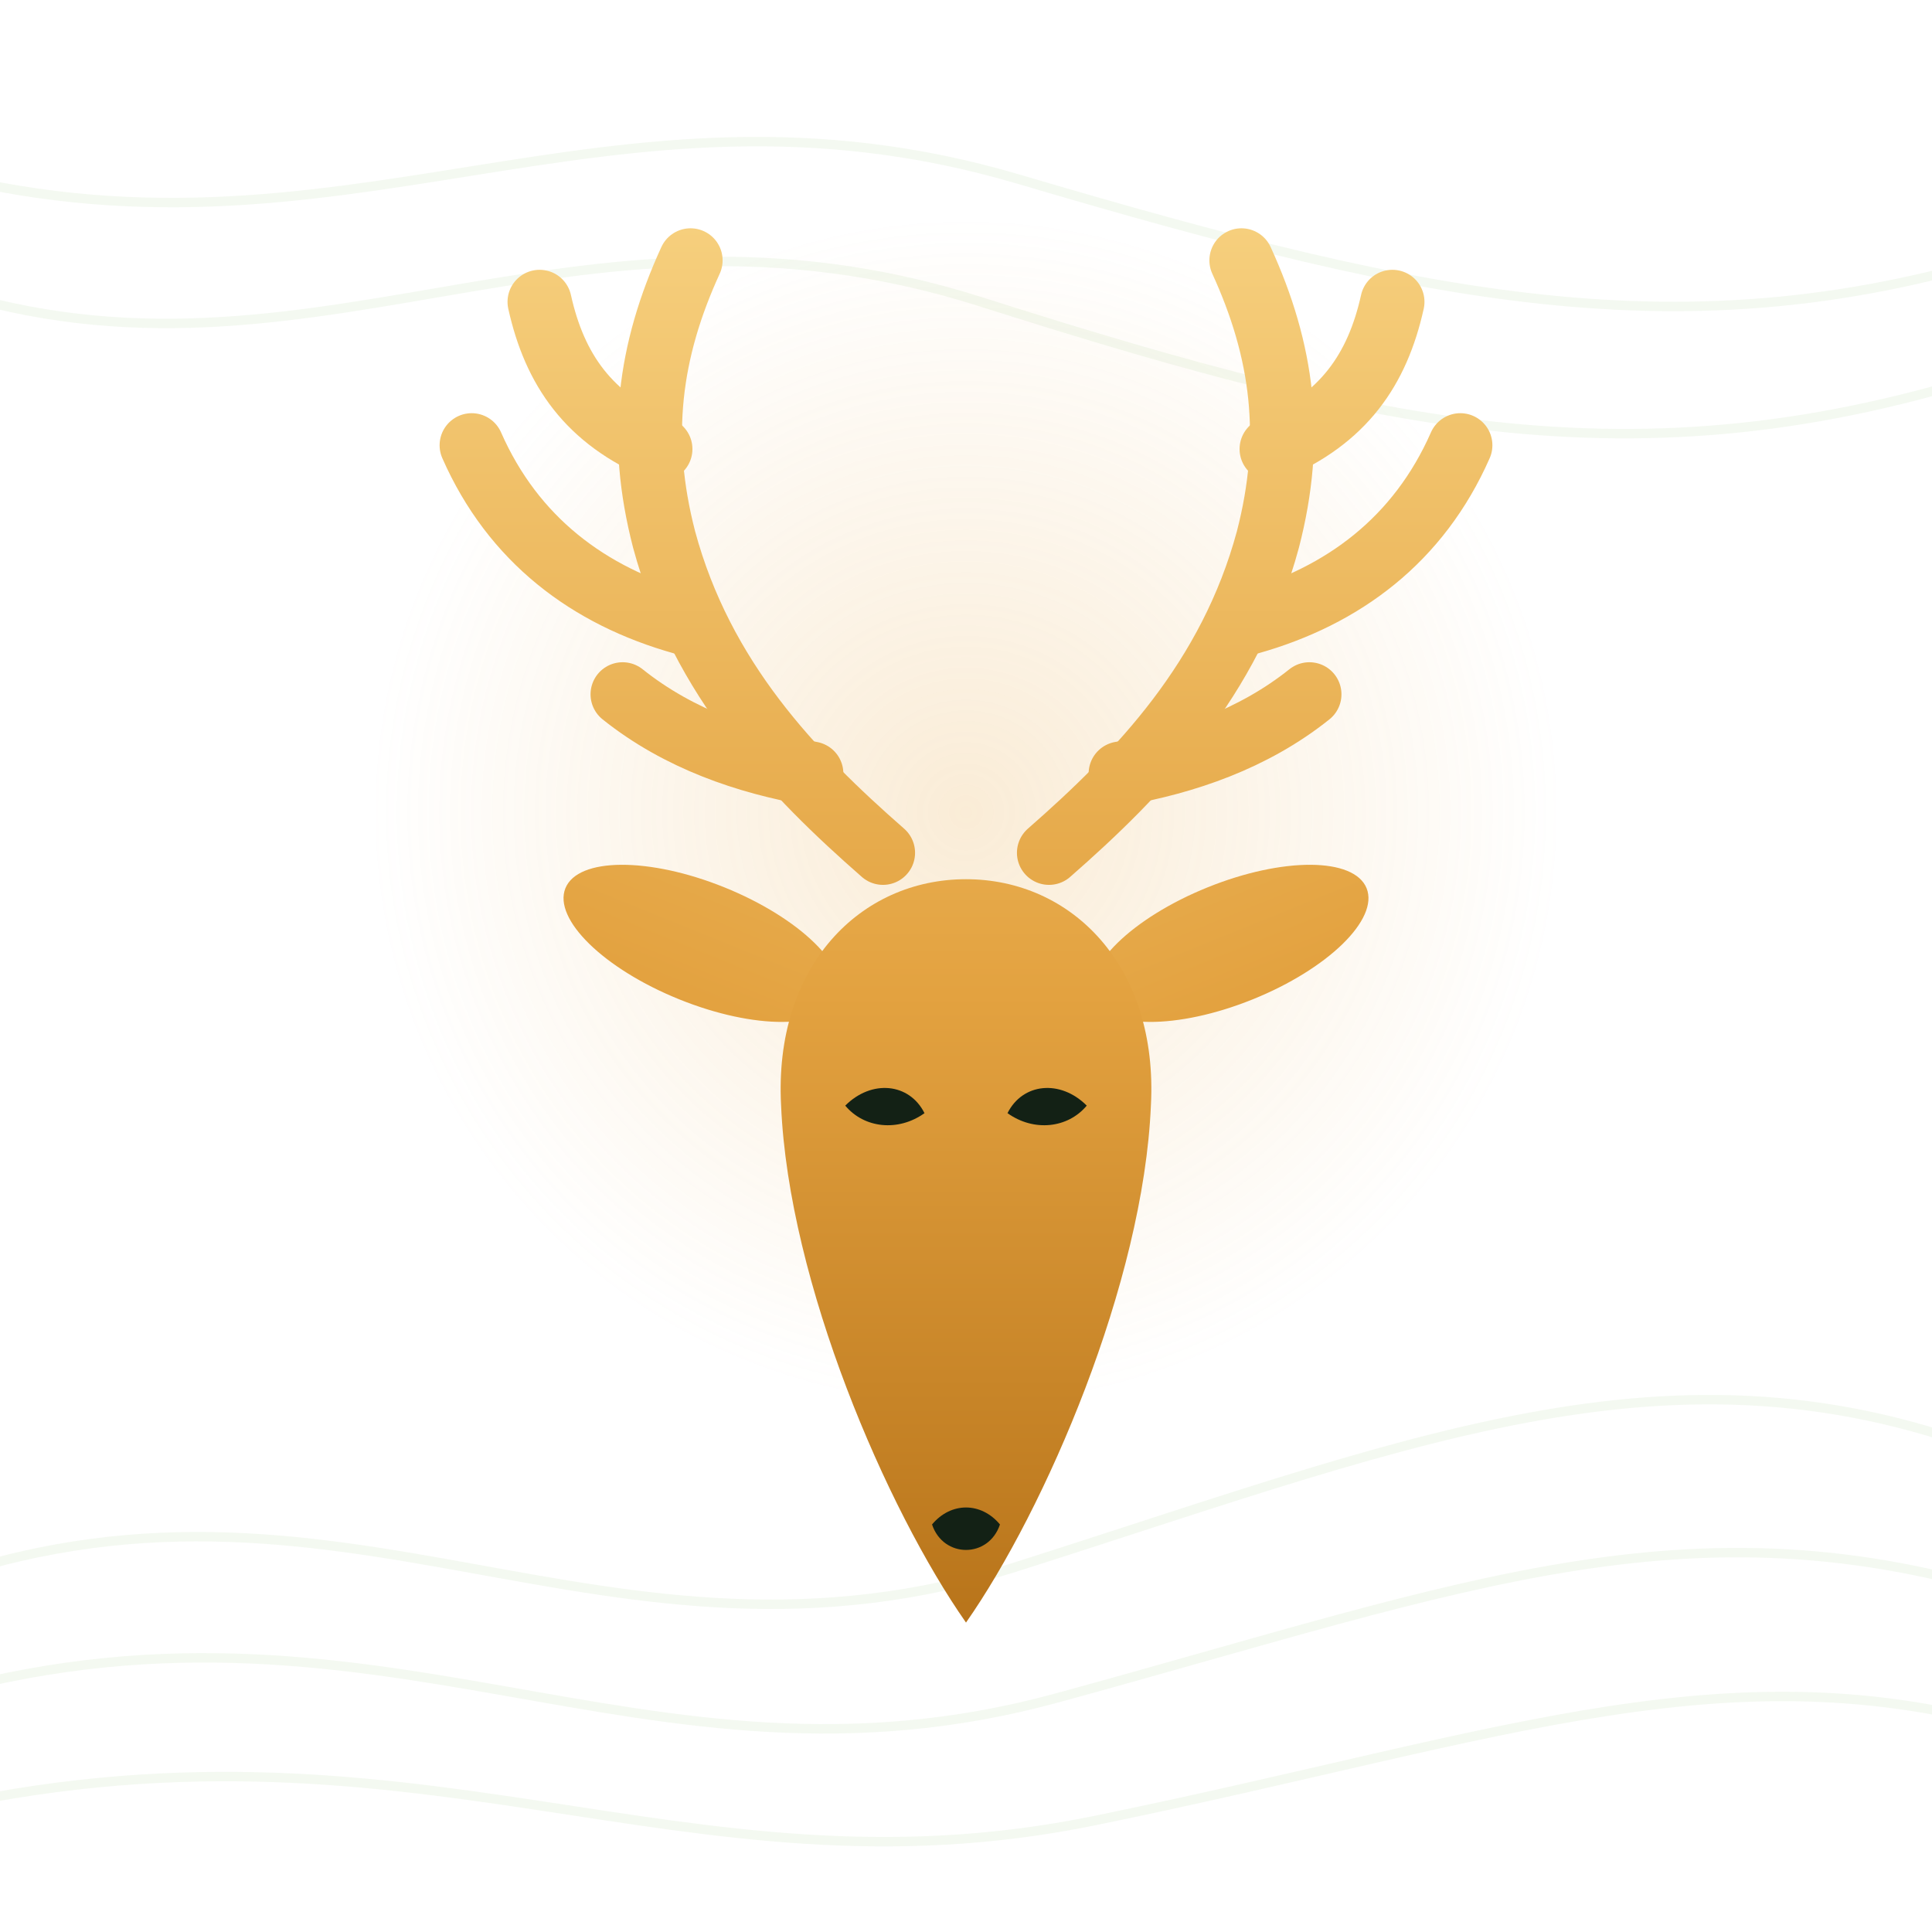
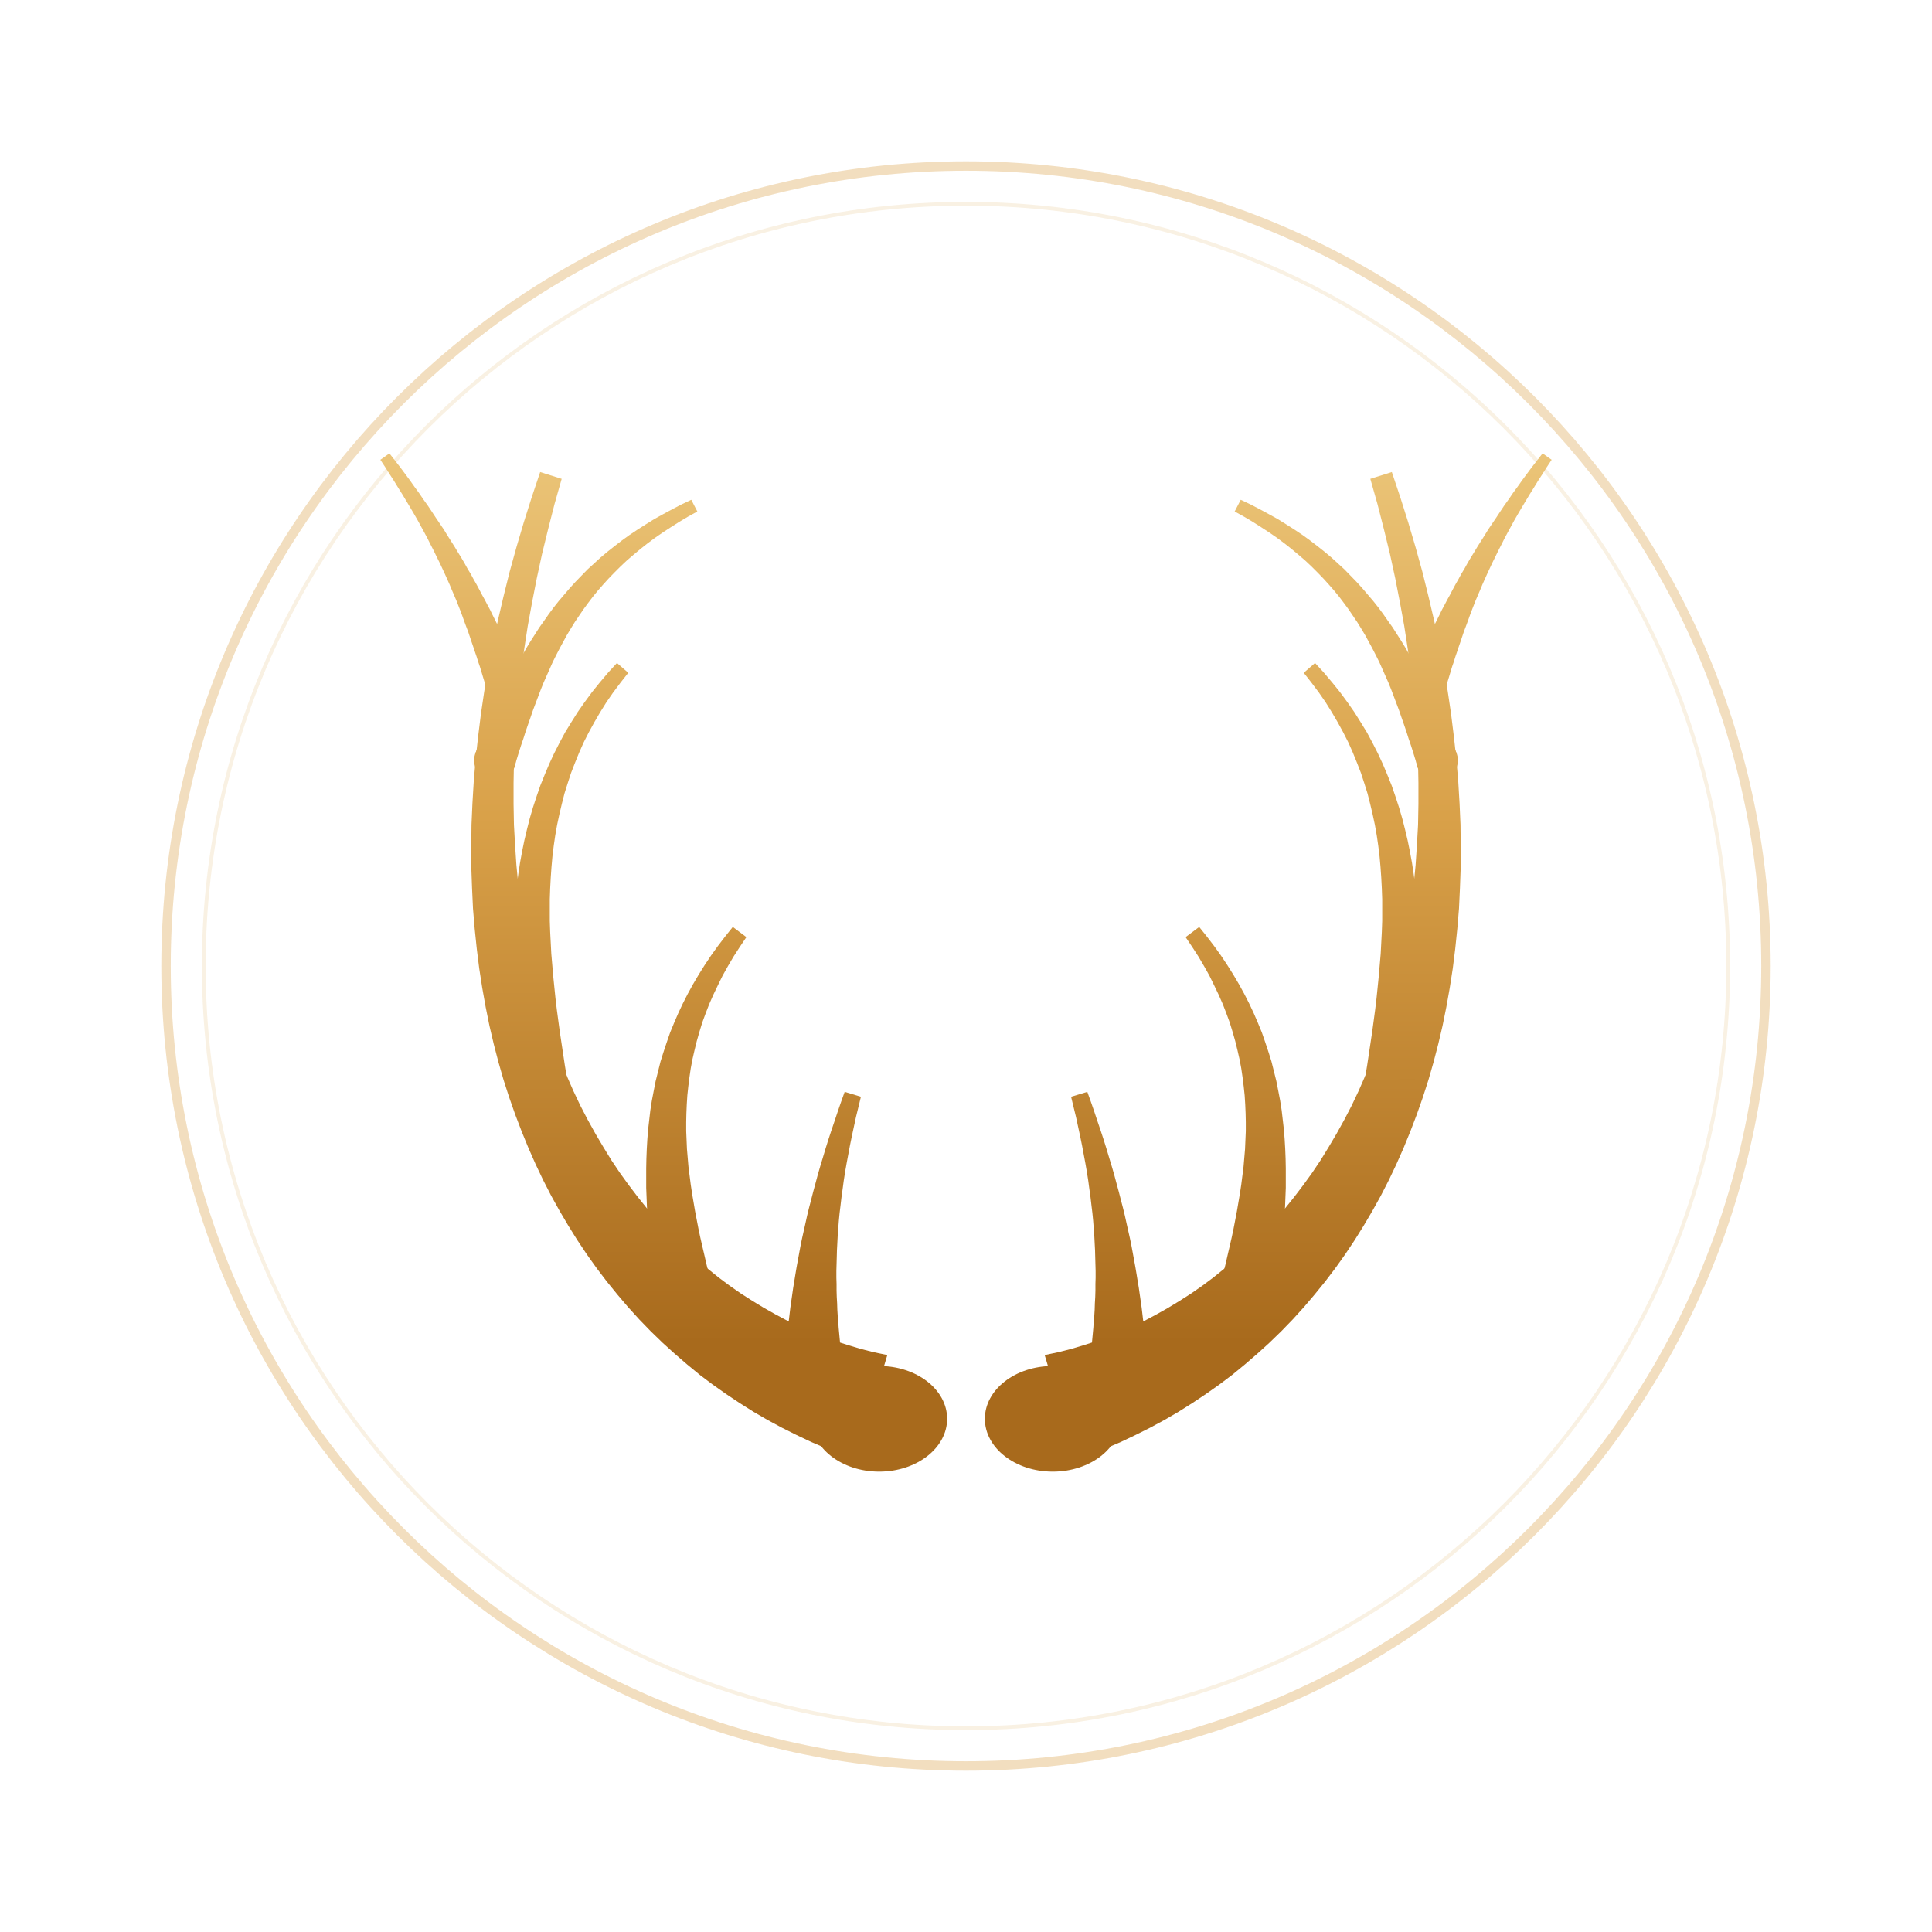
<svg xmlns="http://www.w3.org/2000/svg" viewBox="0 0 1024 1024">
  <defs>
-     <radialGradient id="poz" cx="50%" cy="38%" r="75%">
-       <stop offset="0" stop-color="#22361f" />
-       <stop offset="0.55" stop-color="#132115" />
-       <stop offset="1" stop-color="#090f0a" />
+     <radialGradient id="poz" cx="50%" cy="42%" r="72%">
+       <stop offset="0" stop-color="#1c2d1e" />
+       <stop offset="0.6" stop-color="#101a12" />
+       <stop offset="1" stop-color="#070b08" />
    </radialGradient>
-     <linearGradient id="zlato" gradientUnits="userSpaceOnUse" x1="0" y1="120" x2="0" y2="860">
-       <stop offset="0" stop-color="#f6cf7d" />
-       <stop offset="0.55" stop-color="#e3a240" />
-       <stop offset="1" stop-color="#b8741a" />
+     <linearGradient id="zl" gradientUnits="userSpaceOnUse" x1="0" y1="60" x2="0" y2="620">
+       <stop offset="0" stop-color="#f3d58e" />
+       <stop offset="0.5" stop-color="#d9a149" />
+       <stop offset="1" stop-color="#a86a1c" />
    </linearGradient>
-     <radialGradient id="sjaj" cx="50%" cy="45%" r="40%">
-       <stop offset="0" stop-color="#e8a947" stop-opacity="0.22" />
-       <stop offset="1" stop-color="#e8a947" stop-opacity="0" />
-     </radialGradient>
  </defs>
  <rect fill="url(#poz)" />
-   <g fill="none" stroke="#8cbf6e" stroke-opacity="0.09" stroke-width="5">
-     <path d="M-40 840 C 180 760 320 900 540 830 S 900 700 1080 780" />
-     <path d="M-40 900 C 200 830 340 960 560 900 S 900 790 1080 850" />
-     <path d="M-40 960 C 220 900 360 1010 580 965 S 920 870 1080 920" />
-     <path d="M-40 150 C 160 220 300 90 520 160 S 880 260 1080 190" />
-     <path d="M-40 90 C 180 150 320 30 540 95 S 900 190 1080 130" />
-   </g>
-   <circle cx="512" cy="470" r="400" fill="url(#sjaj)" />
-   <g fill="none" stroke="url(#zlato)" stroke-width="34" stroke-linecap="round" stroke-linejoin="round">
+   <circle cx="512" cy="512" r="424" fill="none" stroke="#d9a149" stroke-opacity="0.35" stroke-width="5" />
+   <circle cx="512" cy="512" r="404" fill="none" stroke="#d9a149" stroke-opacity="0.15" stroke-width="2" />
+   <g fill="url(#zl)" transform="translate(0 92)">
    <g id="rog">
-       <path d="M468 452 C 420 410 372 360 352 286 C 338 232 344 186 366 138" />
-       <path d="M362 330 C 312 316 272 286 250 236" />
-       <path d="M350 238 C 312 222 294 196 286 160" />
-       <path d="M430 410 C 396 404 360 392 330 368" />
+       <path d="M470.3,626.2 L463.1,624.7 L456.4,623.0 L449.7,621.0 L443.1,618.9 L436.6,616.5 L430.1,613.9 L423.7,611.0 L417.3,608.0 L411.1,604.7 L404.9,601.2 L398.8,597.5 L392.7,593.6 L386.8,589.5 L380.9,585.1 L375.2,580.5 L369.5,575.8 L364.0,570.8 L358.6,565.5 L353.3,560.1 L348.1,554.4 L343.0,548.6 L338.1,542.5 L333.3,536.2 L328.6,529.7 L324.1,523.0 L319.8,516.0 L315.6,508.9 L311.5,501.5 L307.6,494.0 L303.9,486.2 L300.4,478.2 L297.1,470.0 L293.9,461.6 L290.9,453.0 L288.2,444.2 L285.6,435.2 L283.2,426.0 L281.1,416.6 L279.2,406.9 L277.5,397.1 L276.0,387.1 L274.7,376.9 L273.7,366.5 L273.0,355.9 L272.4,345.2 L272.2,334.2 L272.2,323.0 L272.4,311.7 L272.9,300.2 L273.7,288.5 L274.8,276.6 L276.2,264.5 L277.8,252.3 L279.7,239.9 L282.0,227.3 L284.5,214.5 L287.3,201.6 L290.5,188.5 L293.9,175.2 L297.7,161.8 L286.3,158.2 L281.8,171.6 L277.6,184.9 L273.7,198.1 L270.1,211.1 L266.9,224.0 L263.9,236.8 L261.2,249.4 L258.8,261.9 L256.7,274.2 L254.9,286.4 L253.4,298.5 L252.1,310.4 L251.1,322.1 L250.4,333.8 L249.9,345.2 L249.8,356.6 L249.8,367.7 L250.2,378.8 L250.7,389.6 L251.6,400.3 L252.7,410.9 L254.0,421.3 L255.6,431.6 L257.4,441.7 L259.4,451.6 L261.7,461.4 L264.2,471.0 L266.9,480.4 L269.9,489.7 L273.1,498.8 L276.5,507.7 L280.1,516.5 L283.9,525.1 L287.9,533.5 L292.1,541.7 L296.6,549.8 L301.2,557.6 L306.0,565.3 L311.0,572.8 L316.2,580.1 L321.6,587.2 L327.2,594.1 L332.9,600.8 L338.8,607.3 L344.9,613.6 L351.2,619.7 L357.6,625.5 L364.2,631.2 L370.9,636.7 L377.8,641.9 L384.9,646.9 L392.1,651.7 L399.4,656.3 L406.8,660.6 L414.4,664.7 L422.2,668.6 L430.0,672.3 L438.0,675.7 L446.0,678.9 L453.7,681.8Z" />
+       <path d="M448.2,642.9 L447.7,639.8 L447.3,636.7 L446.9,633.6 L446.5,630.5 L446.1,627.4 L445.7,624.3 L445.4,621.2 L445.1,618.1 L444.8,614.9 L444.5,611.7 L444.3,608.5 L444.0,605.3 L443.8,602.1 L443.7,598.8 L443.5,595.4 L443.4,592.1 L443.4,588.6 L443.3,585.2 L443.3,581.6 L443.4,578.0 L443.5,574.4 L443.6,570.7 L443.8,566.9 L444.0,563.0 L444.3,559.1 L444.6,555.1 L445.0,551.0 L445.5,546.9 L446.0,542.6 L446.6,538.3 L447.2,533.8 L447.9,529.3 L448.7,524.7 L449.6,519.9 L450.5,515.1 L451.5,510.2 L452.6,505.1 L453.7,500.0 L455.0,494.7 L456.3,489.3 L447.7,486.7 L445.8,492.0 L444.0,497.2 L442.3,502.3 L440.6,507.3 L439.0,512.2 L437.5,517.0 L436.1,521.7 L434.7,526.3 L433.4,530.8 L432.2,535.3 L431.0,539.7 L429.9,544.0 L428.8,548.2 L427.8,552.3 L426.9,556.4 L426.0,560.4 L425.1,564.4 L424.3,568.3 L423.6,572.1 L422.9,575.9 L422.2,579.7 L421.6,583.3 L421.0,587.0 L420.4,590.6 L419.9,594.1 L419.4,597.6 L418.9,601.1 L418.5,604.5 L418.1,607.9 L417.7,611.2 L417.3,614.6 L417.0,617.9 L416.6,621.1 L416.3,624.4 L415.9,627.6 L415.6,630.8 L415.3,634.0 L415.0,637.1 L414.6,640.3 L414.2,643.4Z" />
+       <path d="M379.4,597.4 L378.1,592.6 L376.9,587.8 L375.7,583.1 L374.5,578.3 L373.4,573.5 L372.3,568.8 L371.2,564.0 L370.2,559.3 L369.3,554.6 L368.4,549.9 L367.6,545.2 L366.8,540.5 L366.1,535.8 L365.5,531.1 L364.9,526.4 L364.5,521.7 L364.1,517.0 L363.9,512.3 L363.7,507.5 L363.7,502.8 L363.8,498.1 L364.0,493.4 L364.3,488.6 L364.8,483.9 L365.4,479.1 L366.1,474.3 L367.0,469.5 L368.1,464.7 L369.3,459.8 L370.7,454.9 L372.2,450.0 L374.0,445.1 L375.9,440.2 L378.1,435.2 L380.5,430.2 L383.0,425.1 L385.8,420.1 L388.8,415.0 L392.1,409.9 L395.6,404.7 L388.4,399.3 L384.4,404.3 L380.5,409.4 L376.9,414.4 L373.5,419.5 L370.3,424.6 L367.3,429.7 L364.5,434.8 L361.9,439.9 L359.5,445.0 L357.3,450.1 L355.2,455.2 L353.4,460.4 L351.7,465.5 L350.1,470.6 L348.8,475.8 L347.5,481.0 L346.5,486.1 L345.5,491.3 L344.7,496.4 L344.1,501.6 L343.5,506.8 L343.1,511.9 L342.8,517.1 L342.6,522.2 L342.5,527.3 L342.5,532.5 L342.5,537.6 L342.7,542.7 L342.9,547.8 L343.2,552.9 L343.5,558.0 L343.9,563.0 L344.3,568.1 L344.8,573.1 L345.3,578.2 L345.8,583.2 L346.4,588.2 L346.9,593.2 L347.4,598.2 L347.9,603.1Z" />
+       <path d="M302.4,490.9 L301.4,484.9 L300.4,478.8 L299.4,472.8 L298.5,466.8 L297.6,460.8 L296.7,454.8 L295.9,448.9 L295.1,442.9 L294.4,437.0 L293.8,431.1 L293.2,425.2 L292.7,419.3 L292.2,413.5 L291.9,407.7 L291.6,401.9 L291.4,396.1 L291.4,390.3 L291.4,384.6 L291.6,378.9 L291.9,373.2 L292.3,367.5 L292.8,361.9 L293.5,356.2 L294.3,350.7 L295.3,345.1 L296.5,339.5 L297.8,334.0 L299.2,328.5 L300.9,323.1 L302.7,317.6 L304.8,312.2 L307.0,306.8 L309.4,301.4 L312.1,296.1 L315.0,290.8 L318.1,285.5 L321.4,280.2 L325.0,275.0 L328.9,269.8 L333.0,264.6 L327.0,259.4 L322.4,264.4 L318.0,269.6 L313.8,274.8 L309.9,280.1 L306.2,285.4 L302.8,290.8 L299.5,296.2 L296.5,301.8 L293.7,307.3 L291.1,312.9 L288.7,318.6 L286.4,324.3 L284.4,330.1 L282.5,335.9 L280.8,341.7 L279.3,347.6 L277.9,353.5 L276.7,359.4 L275.6,365.4 L274.7,371.4 L273.9,377.4 L273.2,383.5 L272.7,389.5 L272.2,395.6 L271.9,401.7 L271.6,407.9 L271.5,414.0 L271.4,420.1 L271.5,426.3 L271.5,432.4 L271.7,438.6 L271.9,444.8 L272.1,451.0 L272.4,457.1 L272.8,463.3 L273.1,469.5 L273.5,475.6 L273.9,481.8 L274.3,487.9 L274.6,494.1Z" />
+       <path d="M272.6,314.9 L273.7,311.0 L274.9,307.1 L276.1,303.3 L277.4,299.5 L278.6,295.7 L279.9,291.9 L281.2,288.2 L282.5,284.4 L283.9,280.7 L285.3,277.0 L286.7,273.3 L288.2,269.6 L289.8,266.0 L291.4,262.4 L293.0,258.8 L294.8,255.2 L296.6,251.7 L298.5,248.2 L300.4,244.7 L302.5,241.2 L304.6,237.8 L306.9,234.4 L309.2,231.0 L311.7,227.6 L314.2,224.3 L316.9,221.0 L319.7,217.8 L322.6,214.6 L325.7,211.4 L328.9,208.2 L332.2,205.1 L335.7,202.1 L339.4,199.0 L343.2,196.0 L347.1,193.1 L351.3,190.2 L355.6,187.4 L360.0,184.6 L364.7,181.8 L369.6,179.1 L366.4,172.9 L361.3,175.3 L356.3,177.9 L351.5,180.5 L346.8,183.1 L342.3,185.9 L337.9,188.7 L333.7,191.5 L329.7,194.4 L325.8,197.4 L322.0,200.4 L318.3,203.5 L314.8,206.7 L311.4,209.8 L308.2,213.1 L305.0,216.4 L302.0,219.7 L299.1,223.1 L296.2,226.5 L293.5,229.9 L290.9,233.4 L288.4,237.0 L285.9,240.5 L283.6,244.1 L281.3,247.7 L279.1,251.3 L277.0,255.0 L274.9,258.7 L272.9,262.4 L271.0,266.1 L269.1,269.8 L267.2,273.5 L265.4,277.3 L263.7,281.0 L262.0,284.8 L260.3,288.5 L258.6,292.3 L256.9,296.0 L255.3,299.8 L253.6,303.5 L252.0,307.2Z" />
+       <path d="M276.1,264.4 L274.8,262.0 L273.6,259.5 L272.4,257.0 L271.2,254.5 L270.0,252.0 L268.8,249.4 L267.5,246.9 L266.3,244.3 L265.0,241.8 L263.7,239.2 L262.4,236.6 L261.1,234.0 L259.8,231.3 L258.4,228.7 L257.0,226.0 L255.5,223.3 L254.1,220.6 L252.6,217.8 L251.0,215.0 L249.5,212.2 L247.8,209.4 L246.2,206.5 L244.5,203.6 L242.7,200.7 L240.9,197.7 L239.0,194.7 L237.1,191.7 L235.2,188.6 L233.1,185.5 L231.0,182.4 L228.9,179.2 L226.7,175.9 L224.4,172.7 L222.1,169.3 L219.6,165.9 L217.2,162.5 L214.6,159.0 L212.0,155.5 L209.2,151.9 L206.4,148.3 L201.6,151.7 L204.1,155.5 L206.5,159.3 L208.9,163.0 L211.1,166.6 L213.3,170.1 L215.4,173.6 L217.5,177.1 L219.5,180.5 L221.4,183.8 L223.2,187.1 L225.0,190.4 L226.7,193.6 L228.3,196.8 L229.9,199.9 L231.4,203.0 L232.9,206.0 L234.3,209.0 L235.7,212.0 L237.0,214.9 L238.3,217.8 L239.5,220.7 L240.7,223.5 L241.9,226.3 L243.0,229.1 L244.1,231.9 L245.1,234.6 L246.1,237.4 L247.1,240.1 L248.1,242.7 L249.0,245.4 L249.9,248.1 L250.8,250.7 L251.7,253.4 L252.6,256.0 L253.4,258.6 L254.3,261.2 L255.1,263.8 L255.9,266.5 L256.7,269.1 L257.5,271.7Z" />
+       <circle cx="431.2" cy="643.1" r="17.0" />
+       <circle cx="363.6" cy="600.3" r="16.0" />
+       <circle cx="288.5" cy="492.5" r="14.0" />
+       <circle cx="262.3" cy="311.0" r="11.0" />
+       <circle cx="266.8" cy="268.1" r="10.0" />
+       <ellipse cx="466" cy="660" rx="36" ry="28" />
    </g>
    <use href="#rog" transform="translate(1024 0) scale(-1 1)" />
  </g>
-   <ellipse cx="372" cy="500" rx="78" ry="32" transform="rotate(22 372 500)" fill="url(#zlato)" />
-   <ellipse cx="652" cy="500" rx="78" ry="32" transform="rotate(-22 652 500)" fill="url(#zlato)" />
-   <path d="M512 860 C 470 800 418 680 414 586 C 410 512 456 466 512 466 C 568 466 614 512 610 586 C 606 680 554 800 512 860 Z" fill="url(#zlato)" />
-   <path d="M448 586 C 462 572 482 574 490 590 C 476 600 458 598 448 586 Z" fill="#132115" />
-   <path d="M576 586 C 562 572 542 574 534 590 C 548 600 566 598 576 586 Z" fill="#132115" />
-   <path d="M494 808 C 504 796 520 796 530 808 C 524 826 500 826 494 808 Z" fill="#132115" />
</svg>
